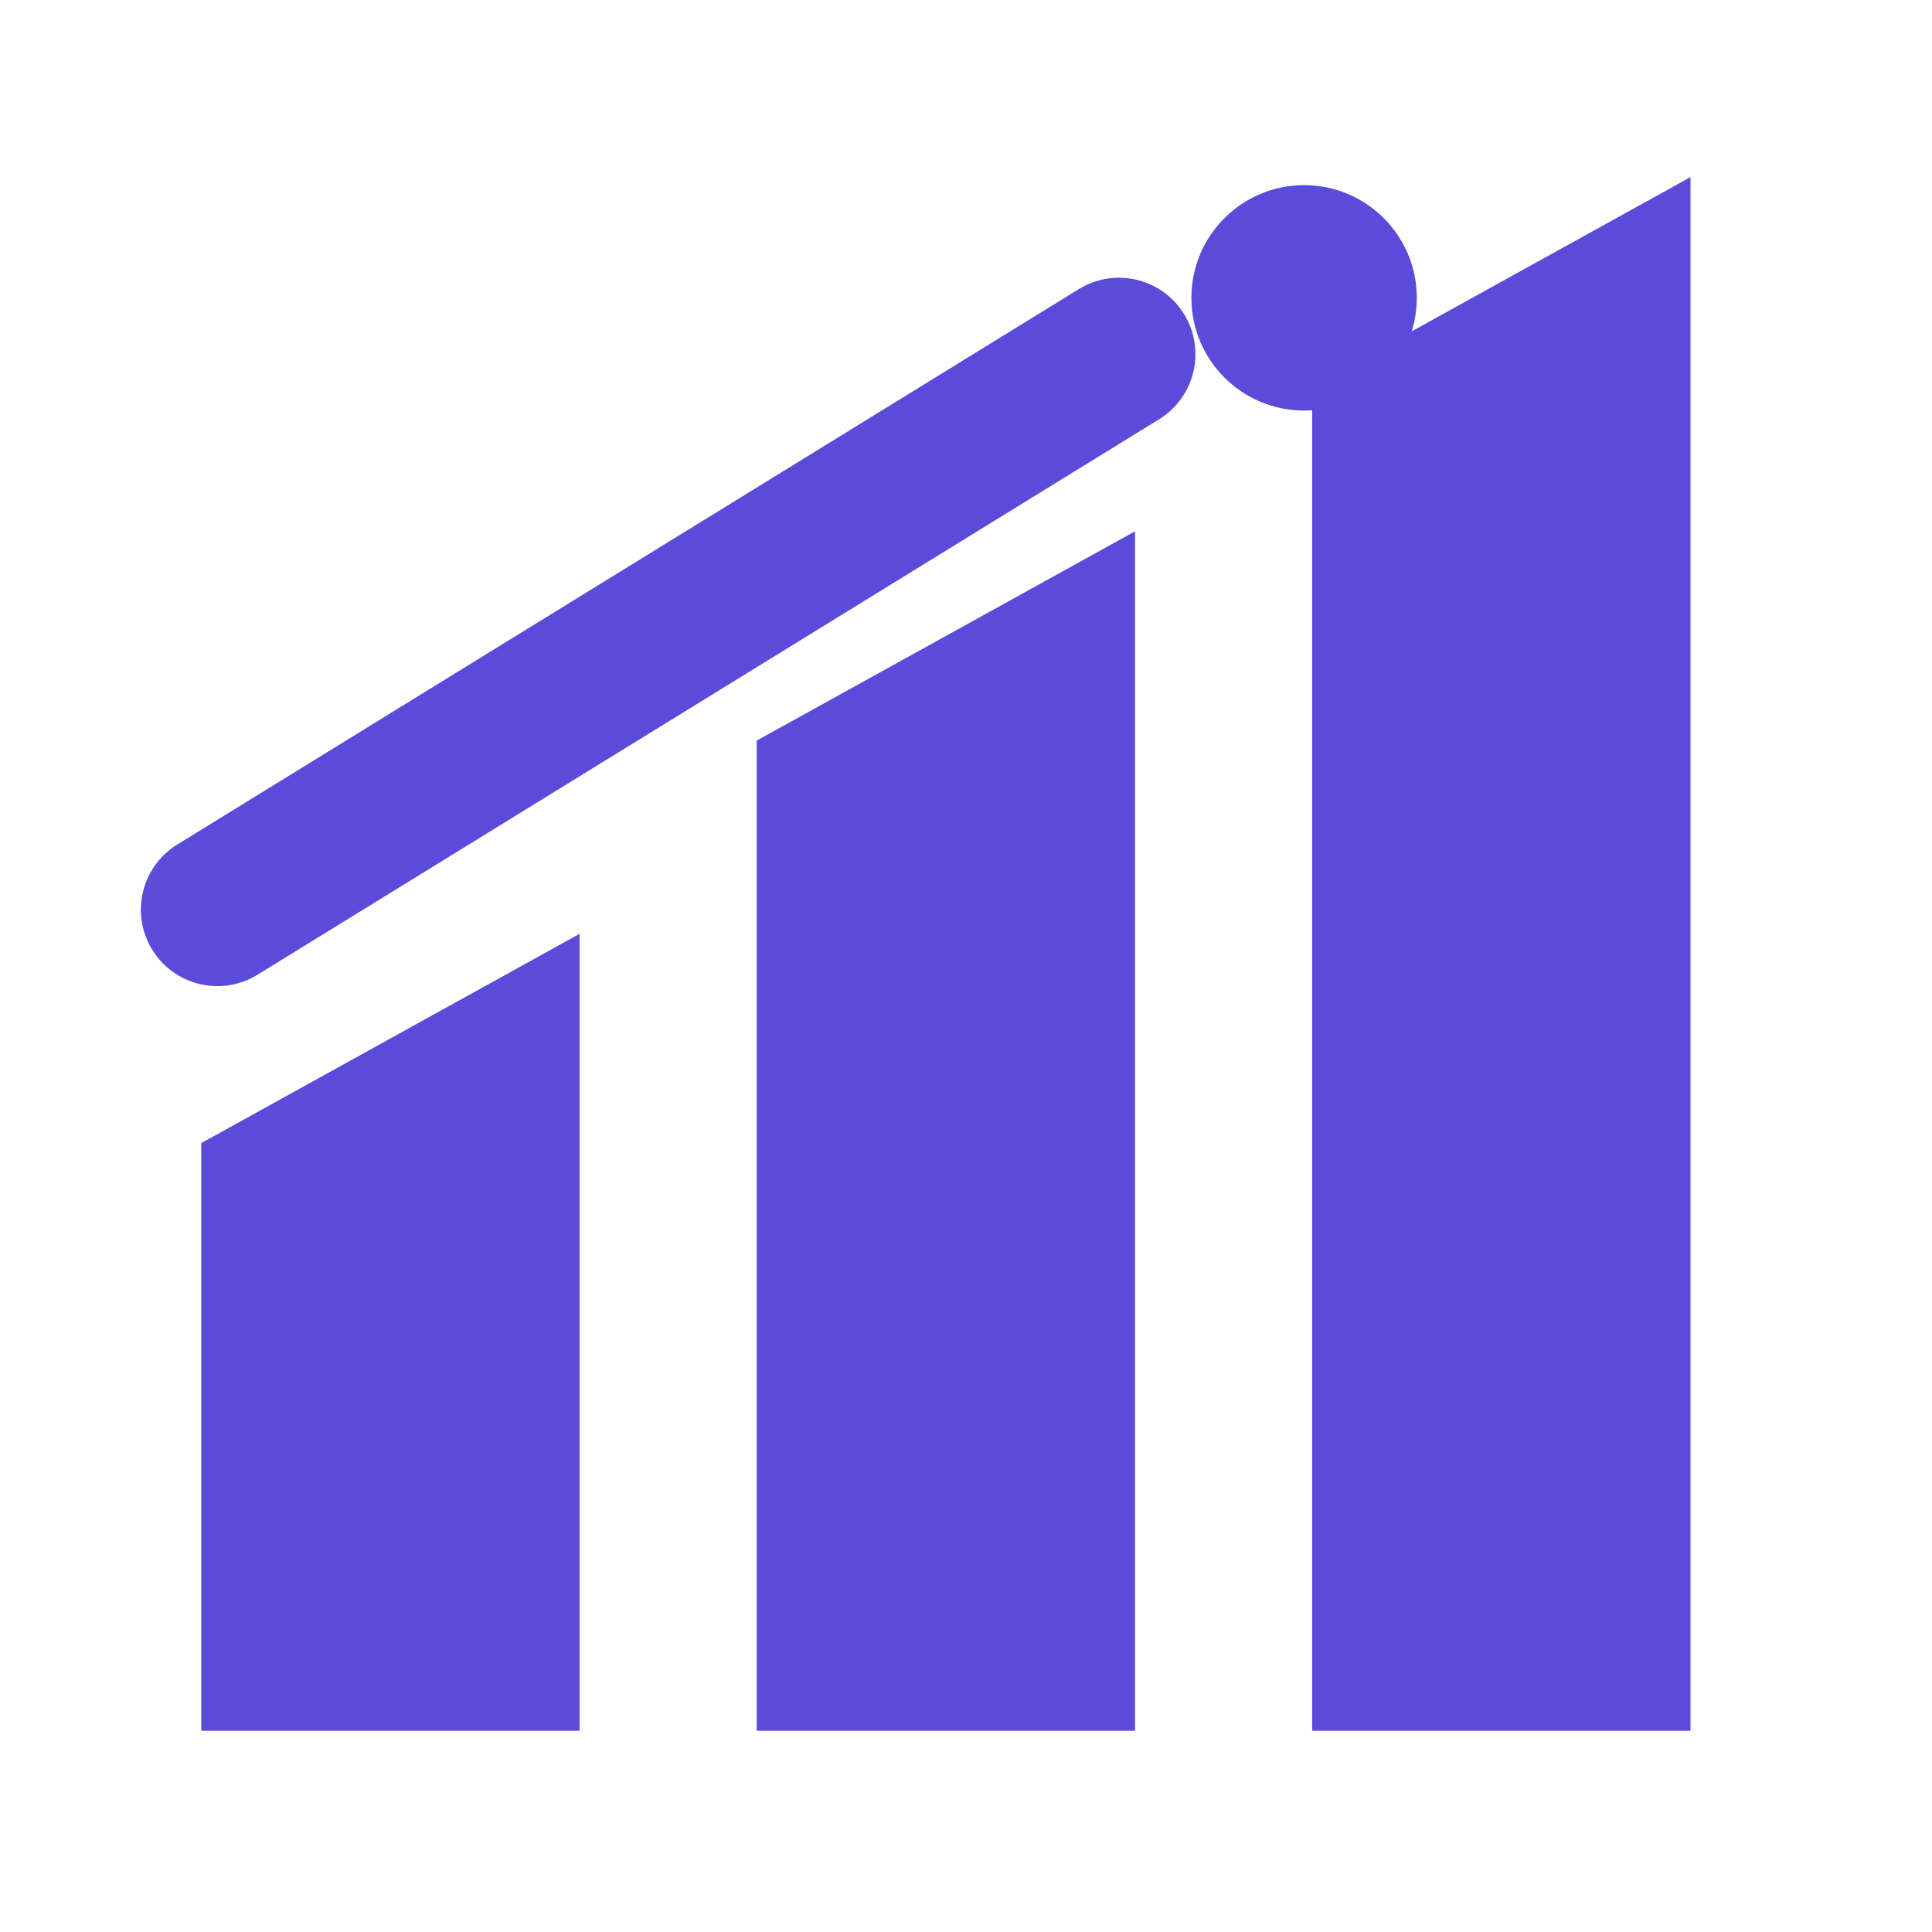
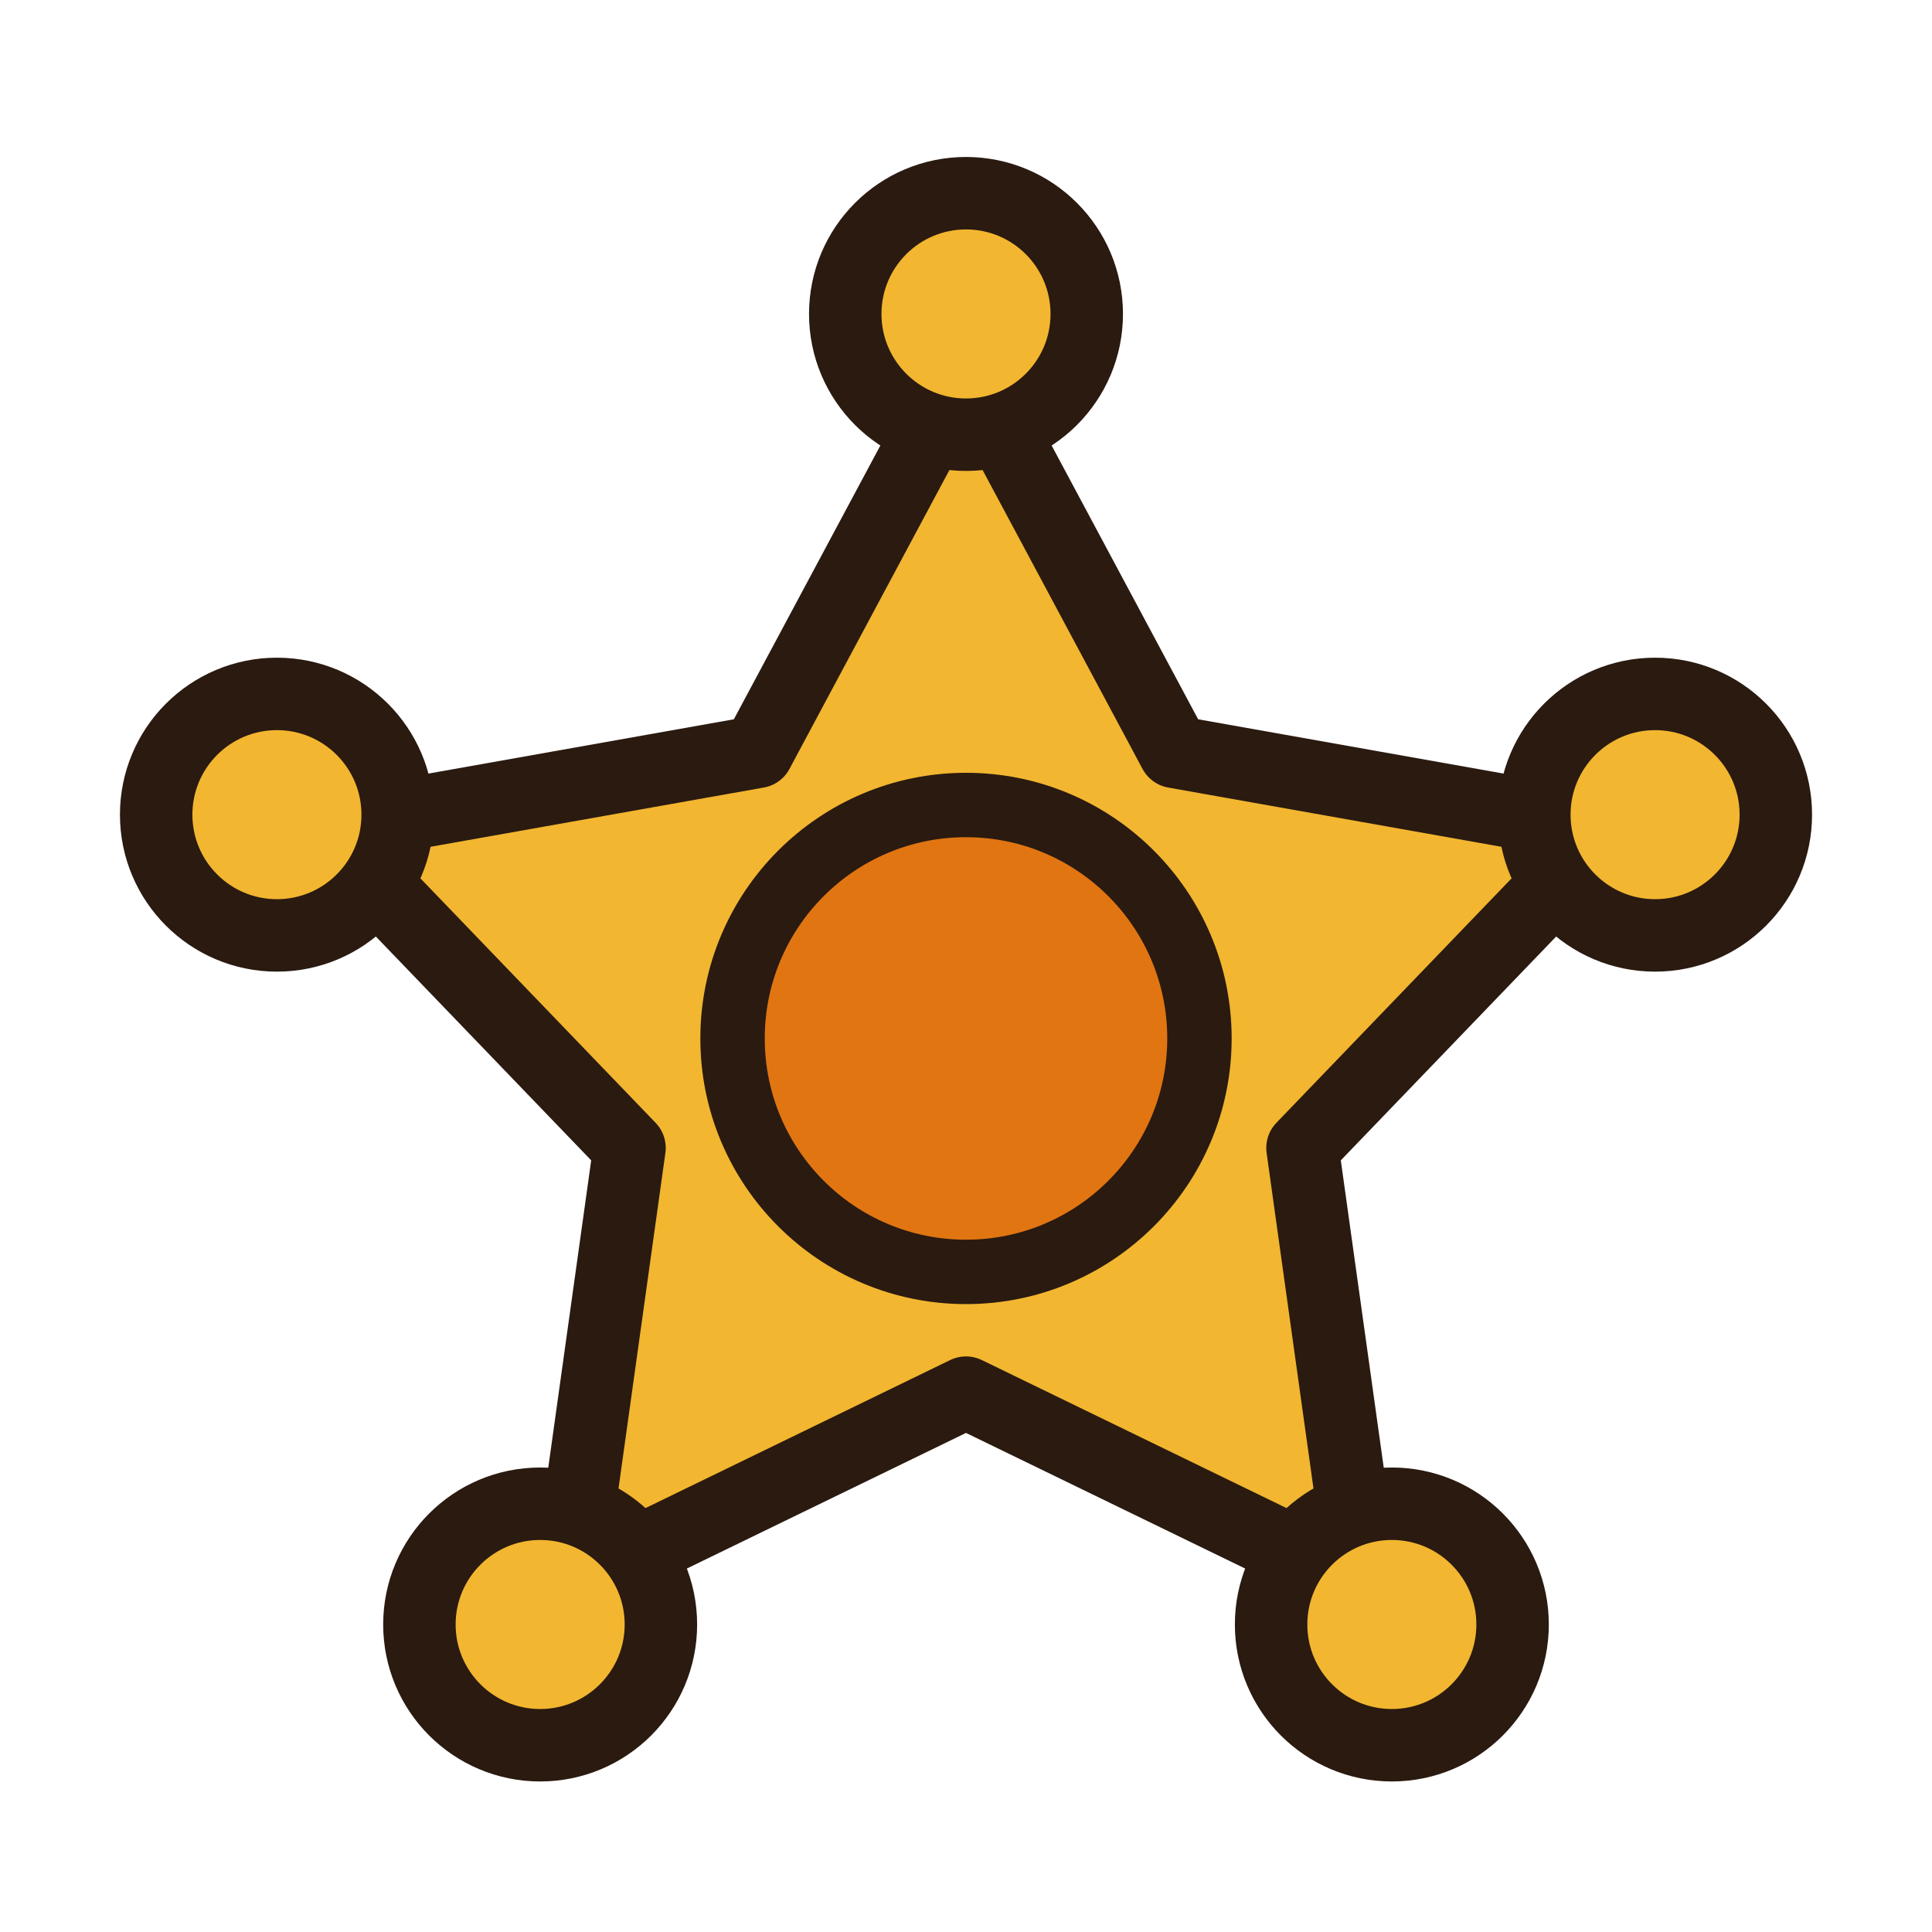
- <svg xmlns="http://www.w3.org/2000/svg" viewBox="0 0 24 24">
-   <g fill="#5B4BDB">
-     <path d="M2.5 21.5V14.2L7.2 11.6V21.5Z" />
-     <path d="M9.4 21.5V9.2L14.1 6.6V21.5Z" />
-     <path d="M16.3 21.5V4.8L21 2.2V21.5Z" />
+ <svg xmlns="http://www.w3.org/2000/svg" viewBox="0 0 24 24" stroke-linejoin="round">
+   <g fill="#F2B630" stroke="#2A1A10" stroke-width="0.9">
+     <path d="M12 4.5 14.59 9.34 19.99 10.3 16.18 14.26 16.94 19.7 12 17.3 7.06 19.7 7.82 14.26 4.01 10.3 9.41 9.34Z" />
+     <circle cx="12" cy="3.9" r="1.5" />
+     <circle cx="20.56" cy="10.12" r="1.5" />
+     <circle cx="17.29" cy="20.18" r="1.5" />
+     <circle cx="6.71" cy="20.18" r="1.5" />
+     <circle cx="3.44" cy="10.12" r="1.5" />
  </g>
-   <path d="M2.7 11.3 13.9 4.4" fill="none" stroke="#5B4BDB" stroke-width="1.9" stroke-linecap="round" />
-   <circle cx="16.2" cy="3.7" r="1.4" fill="#5B4BDB" />
+   <circle cx="12" cy="12.9" r="2.9" fill="#E17512" stroke="#2A1A10" stroke-width="0.8" />
</svg>
